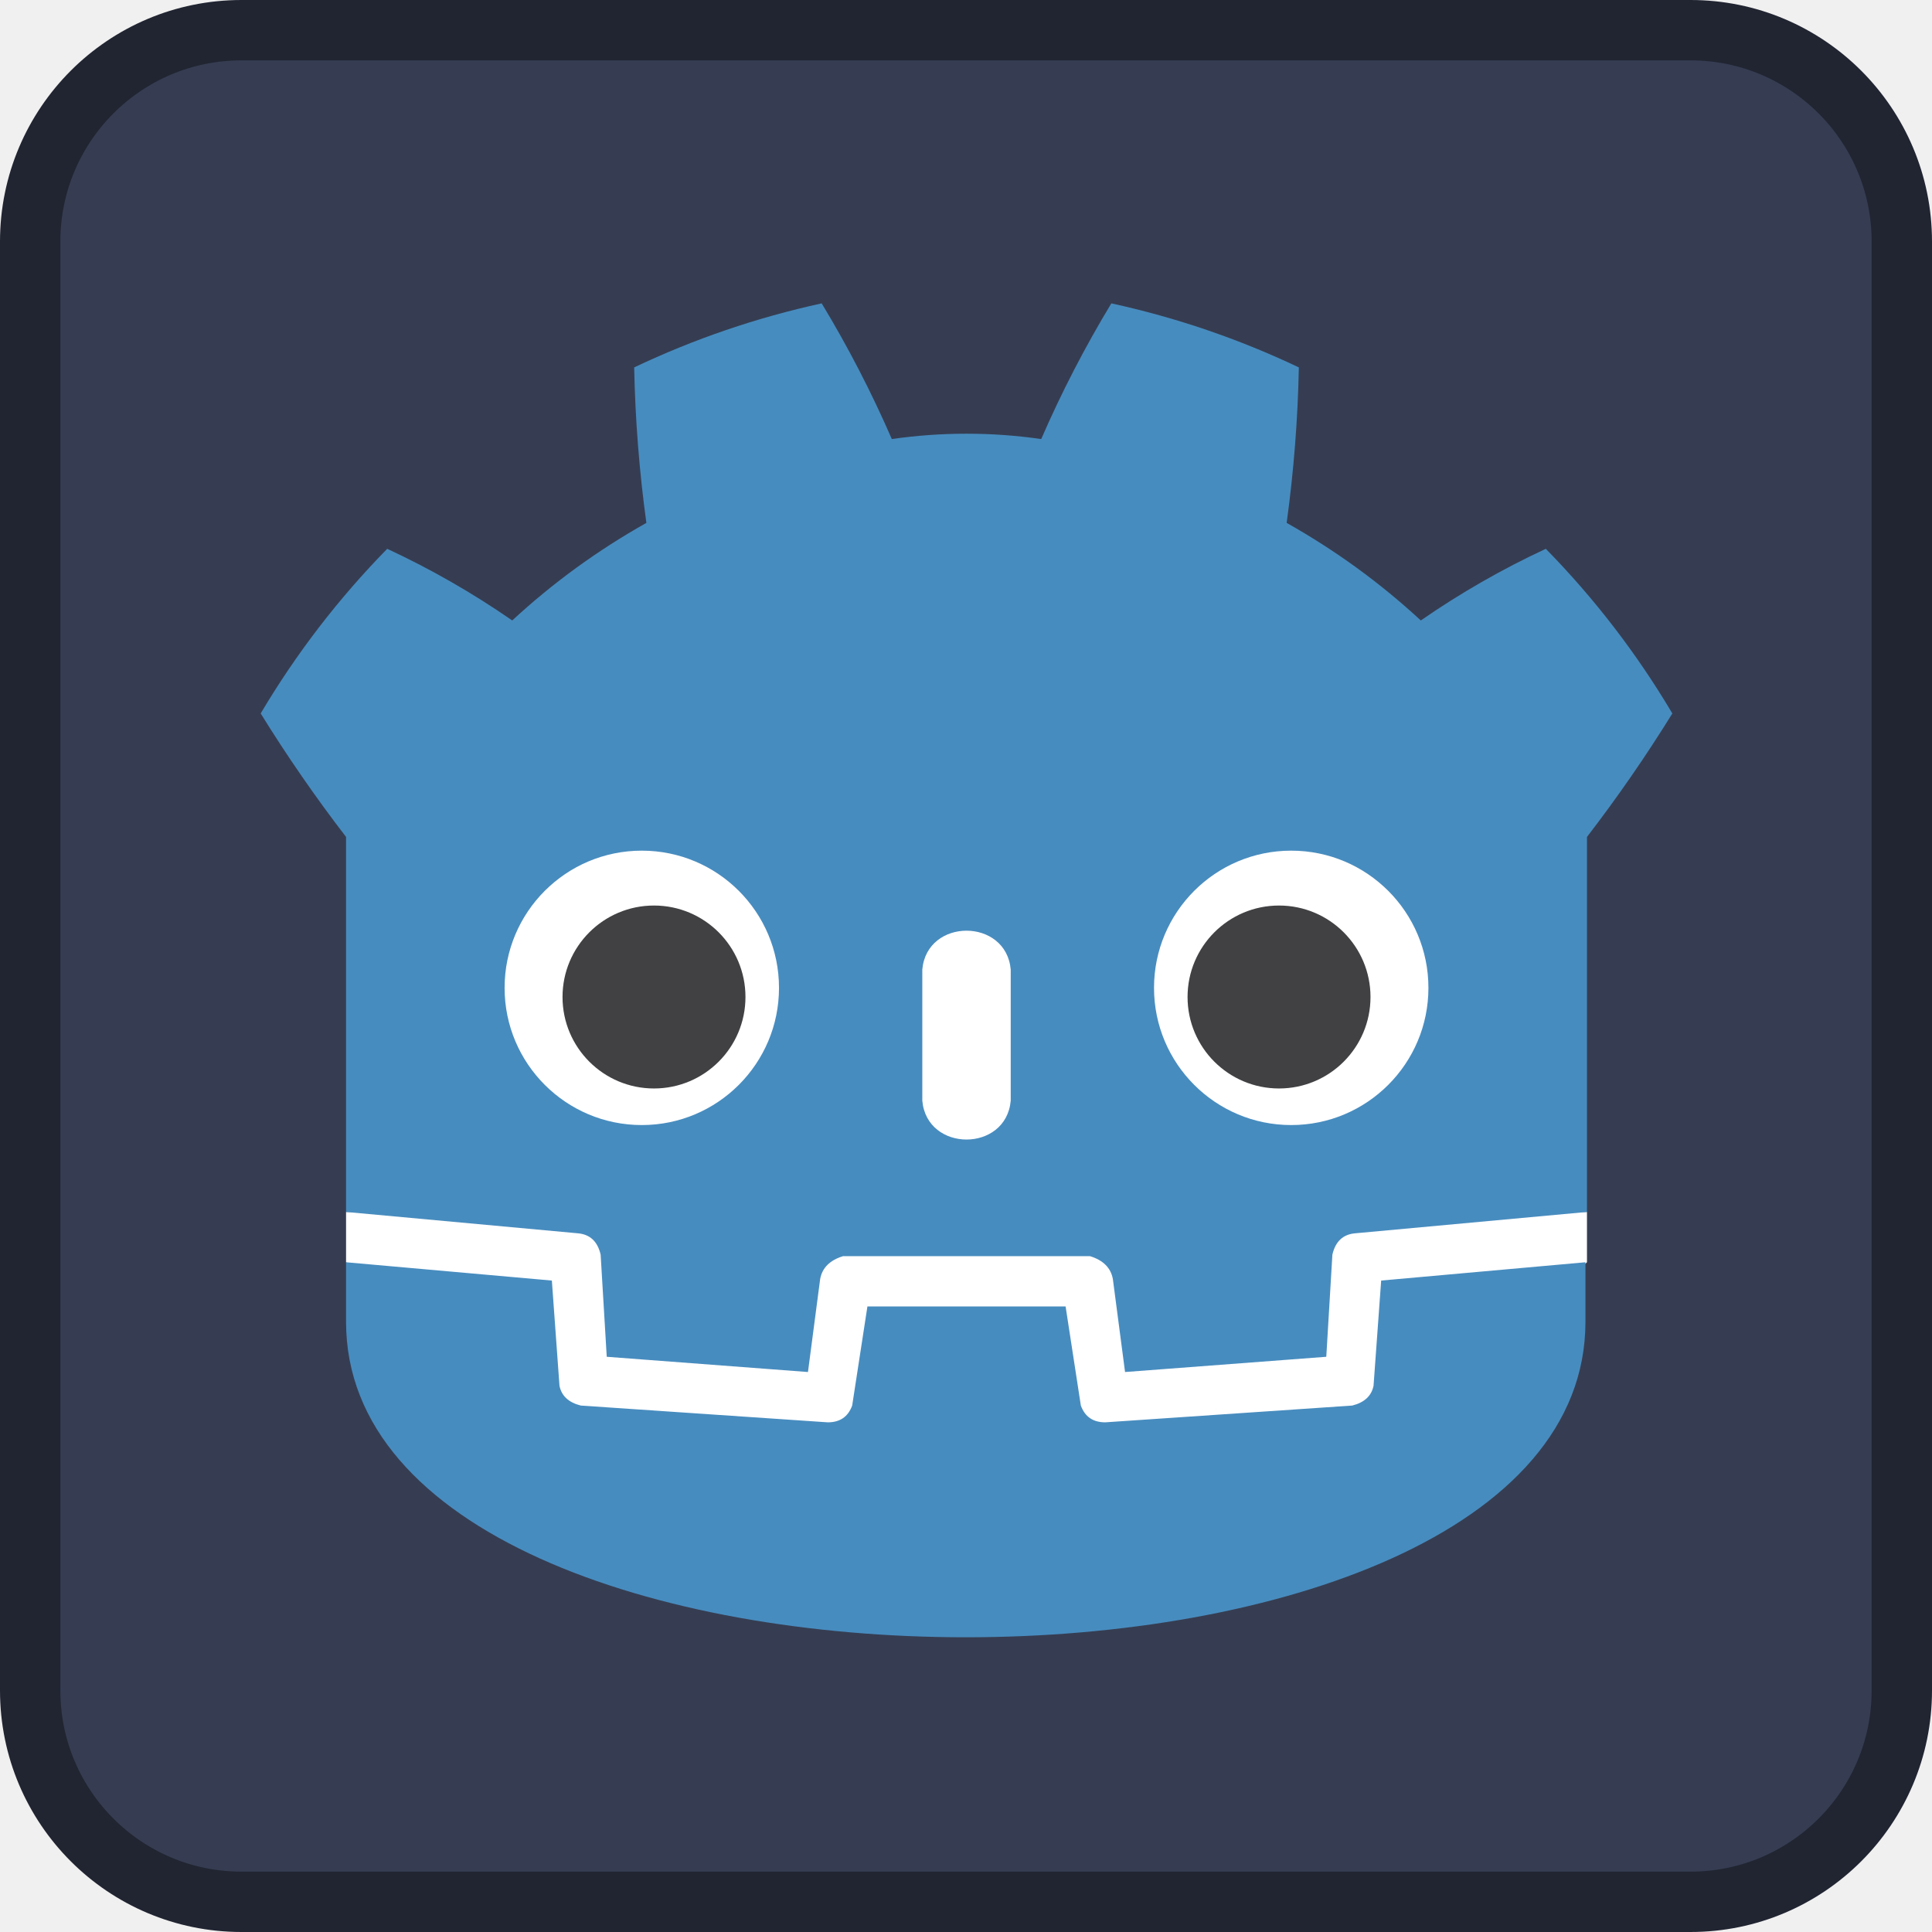
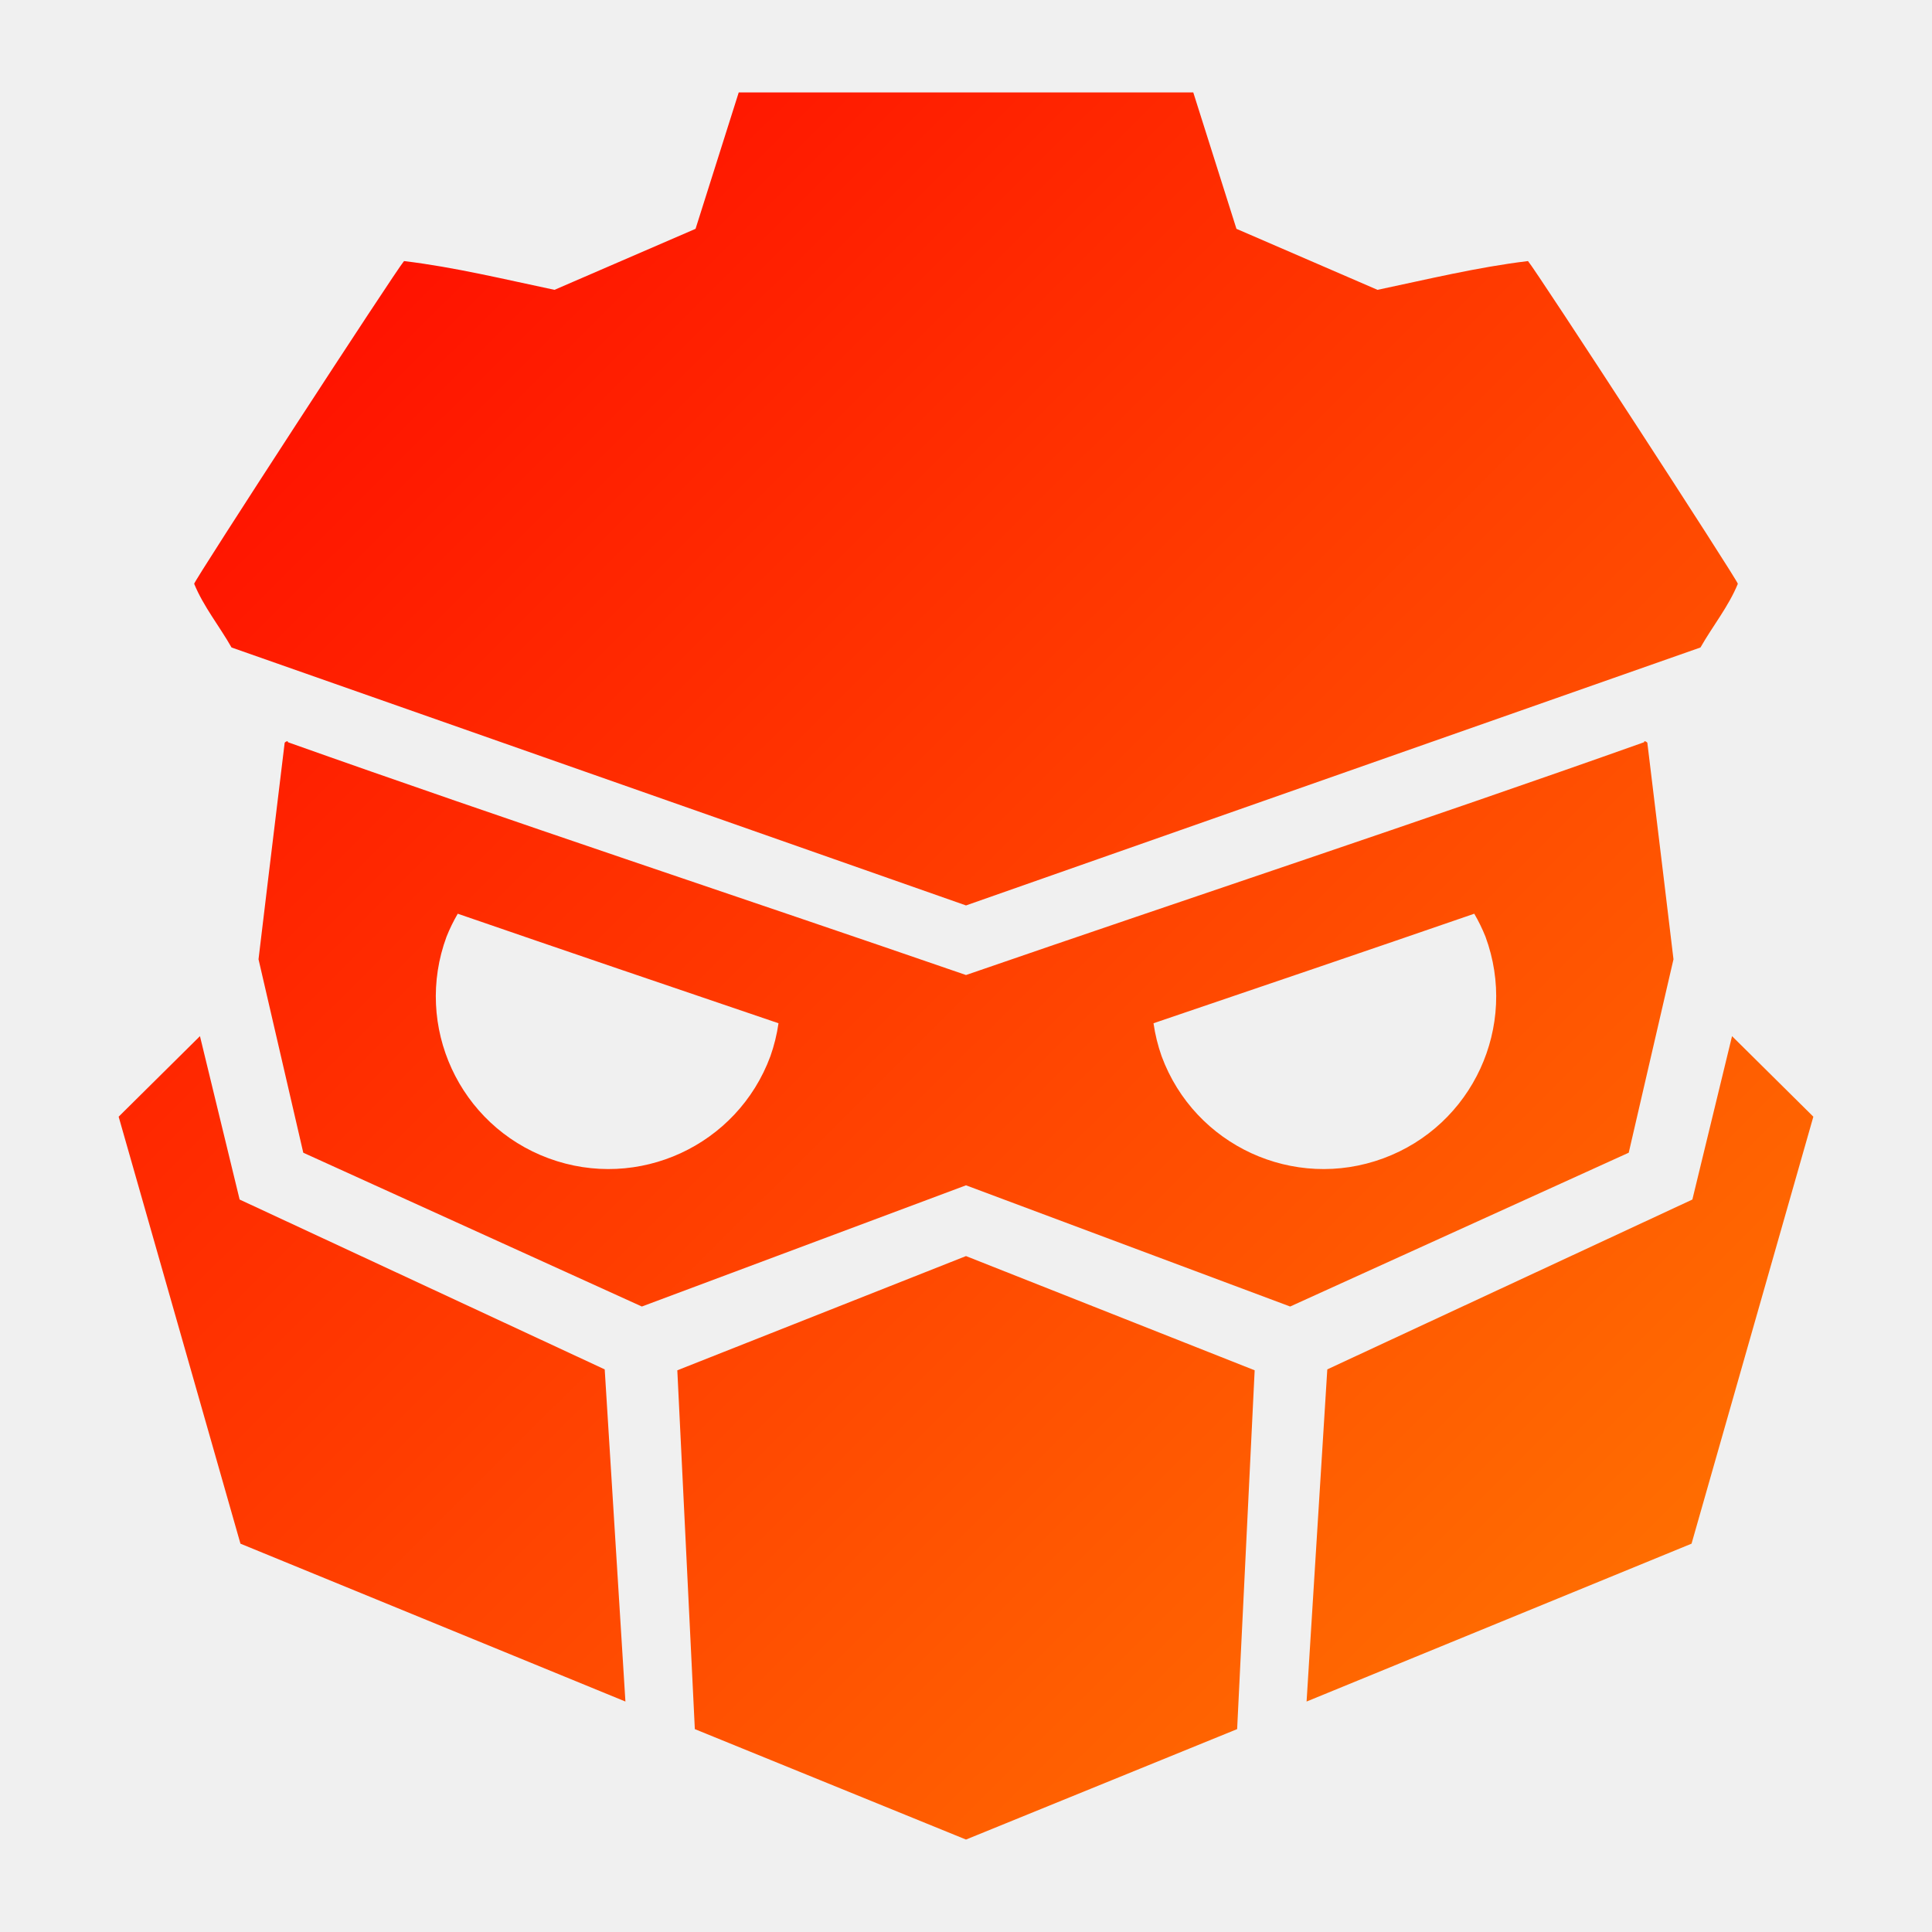
- <svg xmlns="http://www.w3.org/2000/svg" height="128" width="128">
-   <rect x="2" y="2" width="124" height="124" rx="14" fill="#363d52" stroke="#212532" stroke-width="4" />
-   <g transform="scale(.101) translate(122 122)">
-     <g fill="#fff">
-       <path d="M105 673v33q407 354 814 0v-33z" />
-       <path fill="#478cbf" d="m105 673 152 14q12 1 15 14l4 67 132 10 8-61q2-11 15-15h162q13 4 15 15l8 61 132-10 4-67q3-13 15-14l152-14V427q30-39 56-81-35-59-83-108-43 20-82 47-40-37-88-64 7-51 8-102-59-28-123-42-26 43-46 89-49-7-98 0-20-46-46-89-64 14-123 42 1 51 8 102-48 27-88 64-39-27-82-47-48 49-83 108 26 42 56 81zm0 33v39c0 276 813 276 813 0v-39l-134 12-5 69q-2 10-14 13l-162 11q-12 0-16-11l-10-65H447l-10 65q-4 11-16 11l-162-11q-12-3-14-13l-5-69z" />
-       <path d="M483 600c3 34 55 34 58 0v-86c-3-34-55-34-58 0z" />
-       <circle cx="725" cy="526" r="90" />
-       <circle cx="299" cy="526" r="90" />
-     </g>
-     <g fill="#414042">
-       <circle cx="307" cy="532" r="60" />
-       <circle cx="717" cy="532" r="60" />
-     </g>
-   </g>
+ <svg xmlns="http://www.w3.org/2000/svg" xmlns:xlink="http://www.w3.org/1999/xlink" width="1024" height="1024" viewBox="0 0 270.933 270.933">
+   <defs>
+     <linearGradient xlink:href="#a" id="b" x1="460.702" x2="521.851" y1="533.831" y2="595.225" gradientTransform="matrix(2.94247 0 0 2.94283 -1301.115 -1530.595)" gradientUnits="userSpaceOnUse" />
+     <linearGradient id="a">
+       <stop offset="0" stop-color="#ff1300" />
+       <stop offset="1" stop-color="#ff6e01" />
+     </linearGradient>
+   </defs>
+   <path fill="url(#b)" d="m 103.595,12.965 -6.054,19.124 c -6.594,2.852 -13.189,5.703 -19.782,8.557 -6.996,-1.473 -14.01,-3.18 -21.1,-4.035 -1.119,1.259 -29.437,44.806 -29.429,45.256 1.305,3.194 3.545,5.942 5.24,8.932 L 135.467,126.974 238.465,90.799 c 1.695,-2.989 3.935,-5.737 5.24,-8.932 0.005,-0.45 -28.31,-43.997 -29.429,-45.256 -7.09,0.855 -14.104,2.562 -21.1,4.035 -6.594,-2.853 -13.188,-5.705 -19.783,-8.557 L 167.339,12.965 Z M 40.313,103.956 c -0.128,-0.039 -0.384,0.151 -0.394,0.215 -1.241,10.115 -3.665,30.351 -3.665,30.351 l 6.276,27.128 47.48,21.569 45.457,-16.997 45.457,16.997 47.48,-21.569 6.276,-27.128 c 0,0 -2.425,-20.236 -3.665,-30.351 -0.011,-0.086 -0.464,-0.398 -0.464,-0.083 -31.082,11.048 -63.504,21.747 -95.083,32.644 -31.579,-10.897 -64.001,-21.596 -95.083,-32.644 0,-0.079 -0.028,-0.119 -0.07,-0.133 z m 23.879,24.179 c 14.912,5.144 29.947,10.251 44.981,15.359 a 24.207,24.2 0 0 1 -1.137,4.625 24.207,24.2 0 0 1 -31.093,14.319 24.207,24.2 0 0 1 -14.323,-31.084 24.207,24.2 0 0 1 1.573,-3.219 z m 142.55,0 a 24.207,24.2 0 0 1 1.573,3.219 24.207,24.2 0 0 1 -14.323,31.084 24.207,24.2 0 0 1 -31.093,-14.319 24.207,24.2 0 0 1 -1.137,-4.625 c 15.034,-5.107 30.068,-10.215 44.981,-15.359 z M 28.041,145.303 16.639,156.598 33.72,216.476 87.705,238.614 84.801,192.035 33.604,168.216 Z m 214.851,0 -5.563,22.913 -51.196,23.818 -2.905,46.58 53.985,-22.138 17.081,-59.878 z m -107.426,30.842 -40.483,16.018 2.457,50.319 38.025,15.487 38.025,-15.487 2.457,-50.319 z" paint-order="stroke fill markers" style="font-variation-settings:normal;-inkscape-stroke:none" />
</svg>
